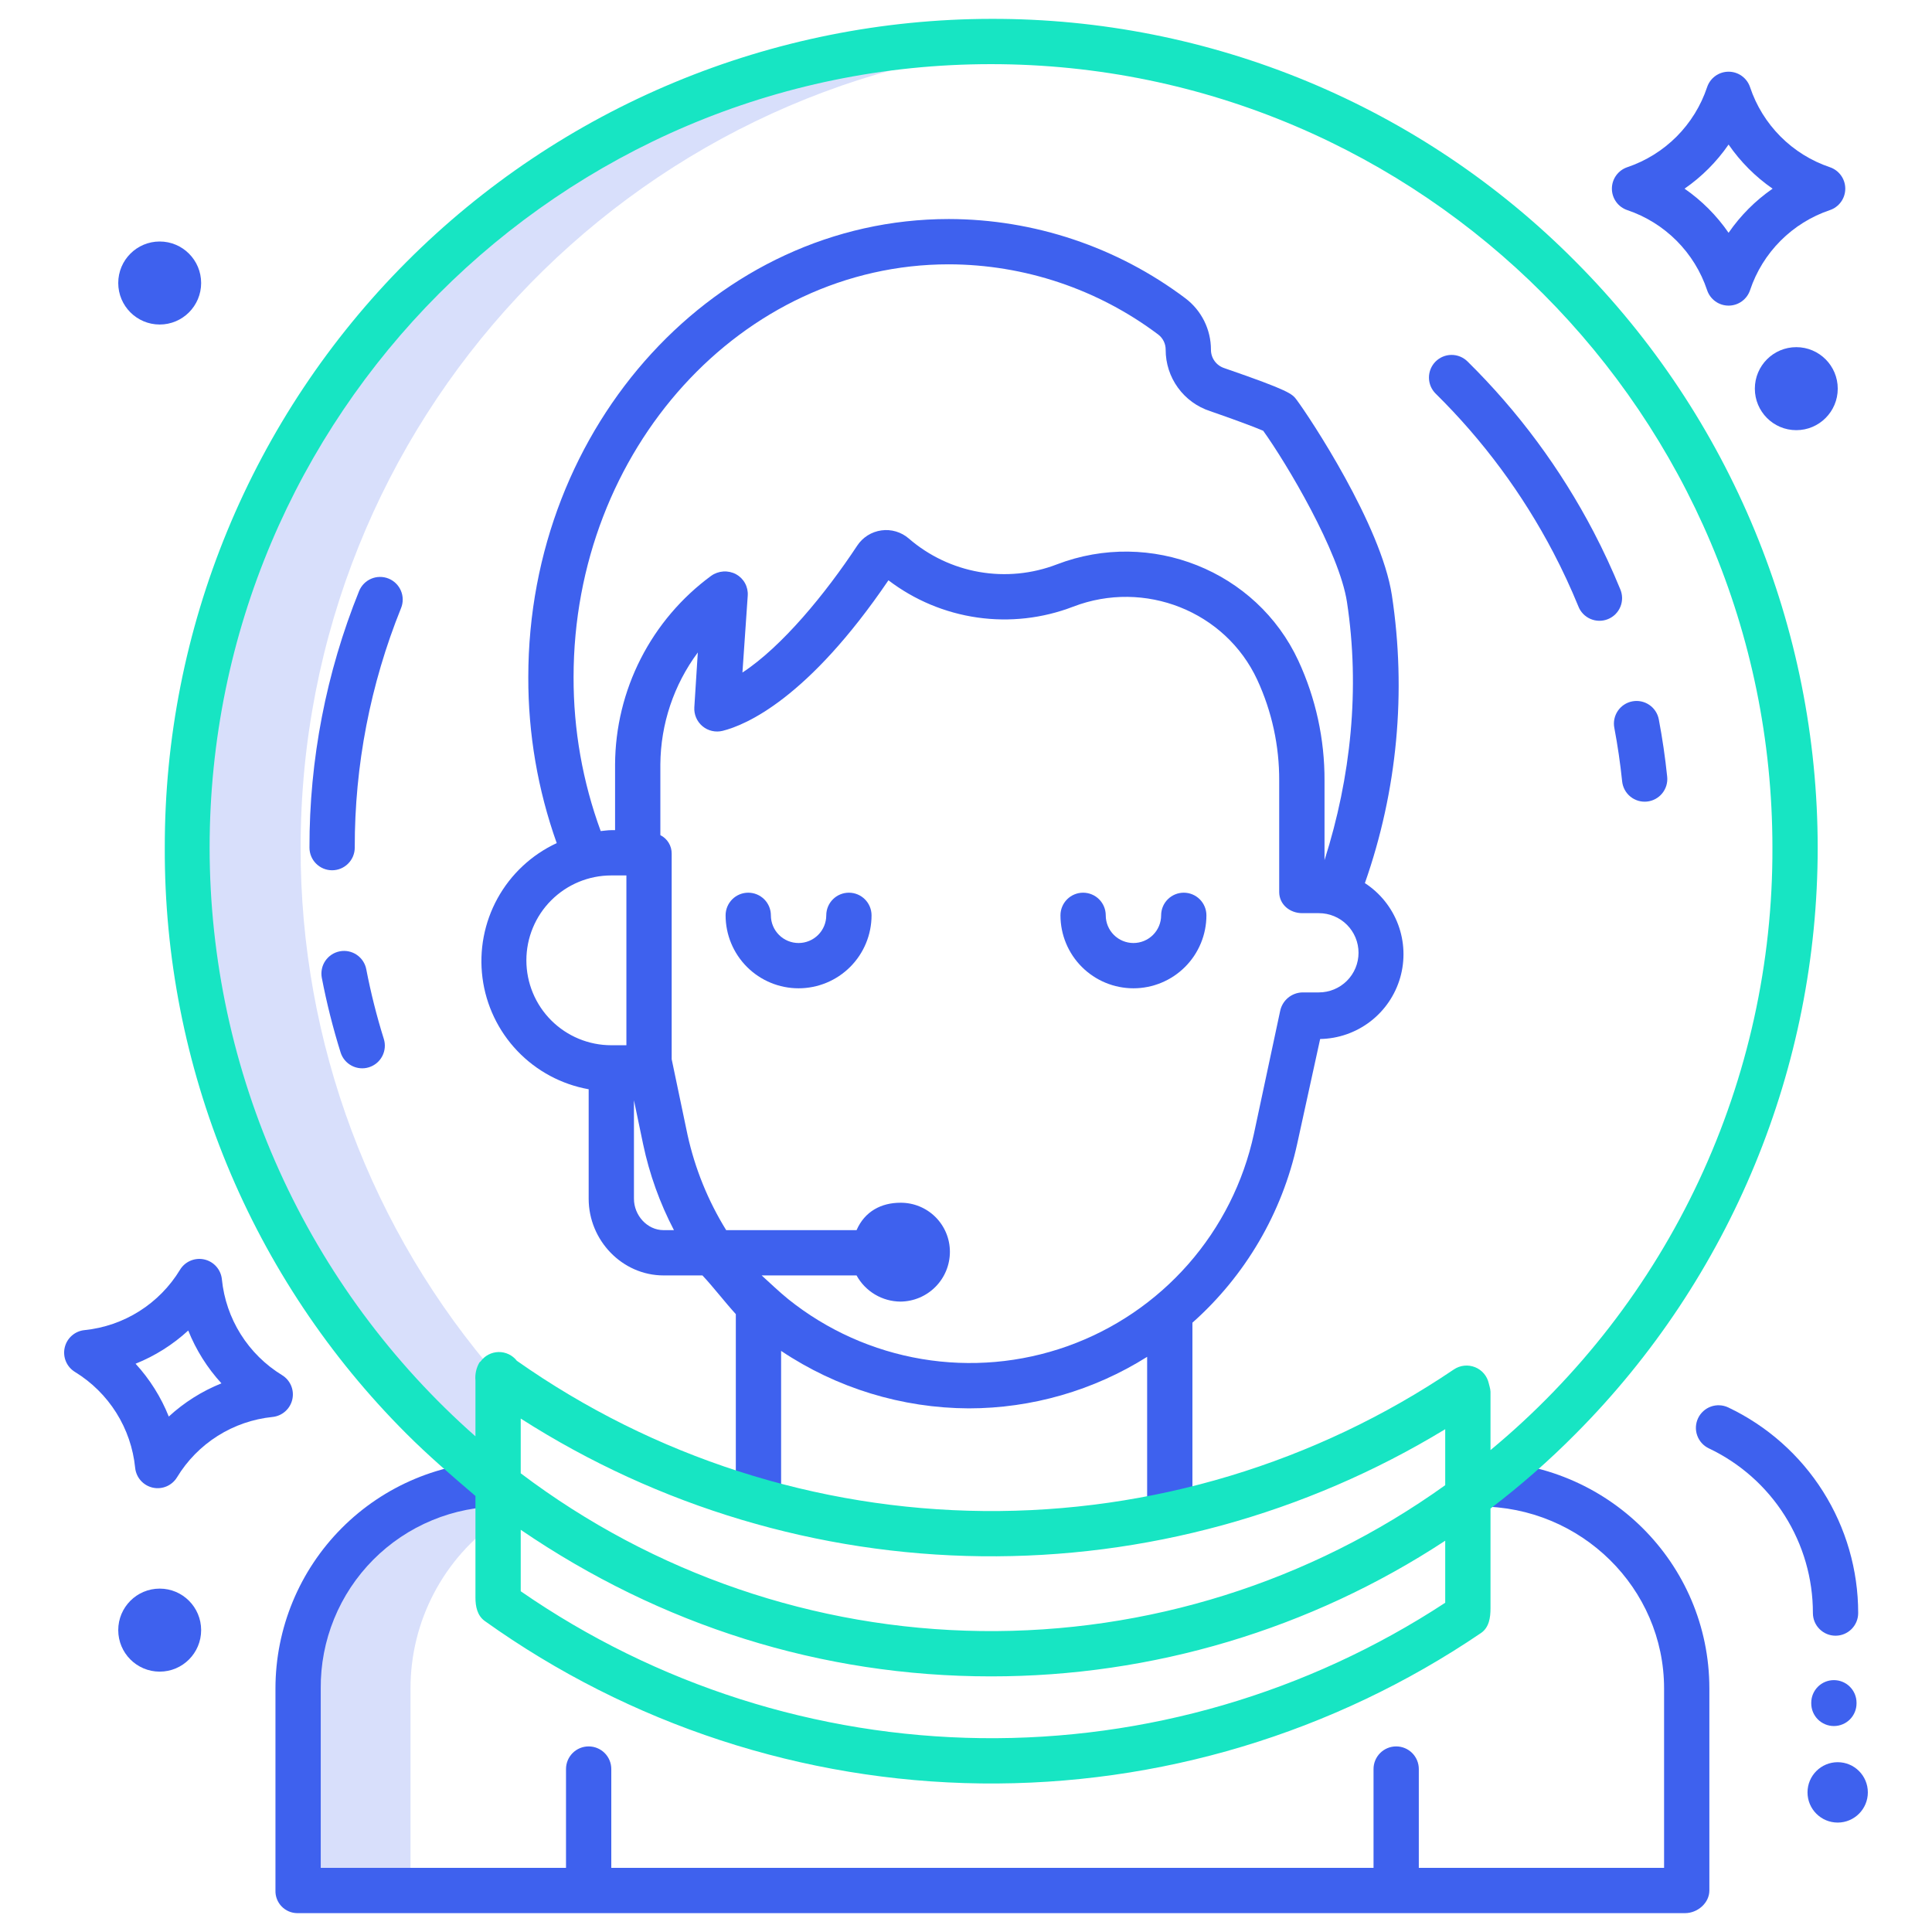
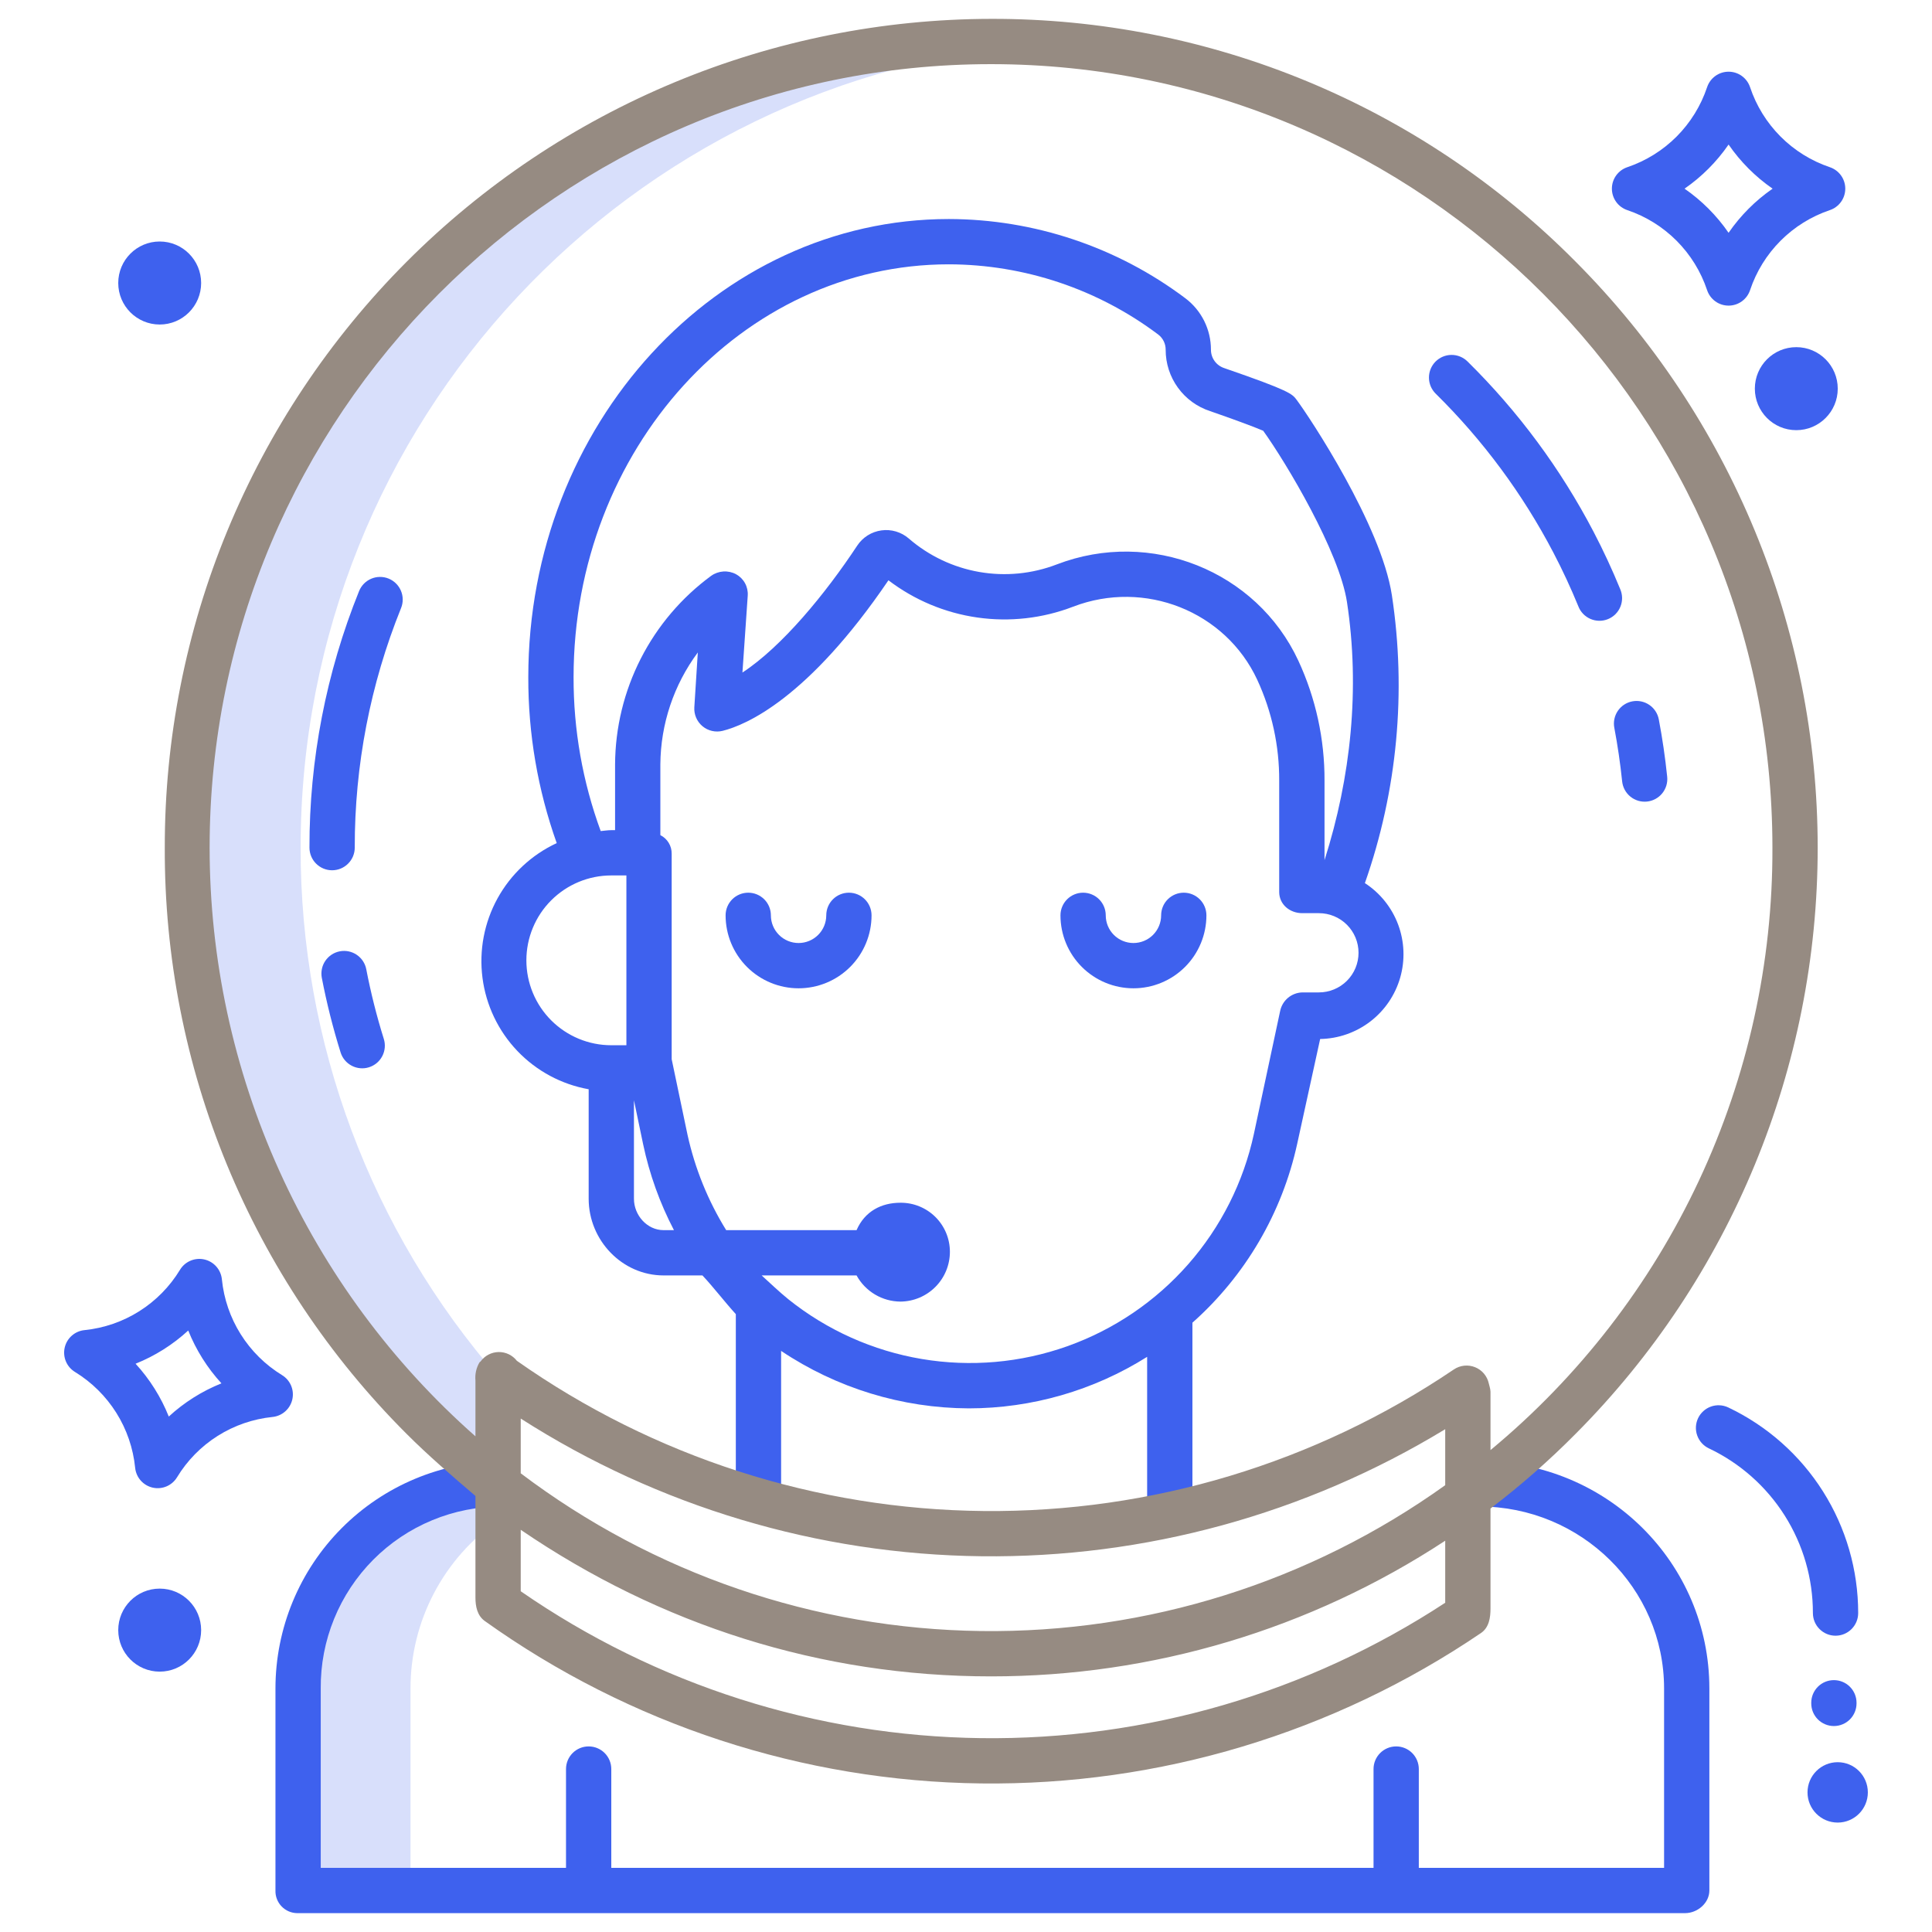
<svg xmlns="http://www.w3.org/2000/svg" viewBox="0 0 144 144" fill="none">
  <path d="M22.407 63.177C22.407 31.418 46.978 5.416 78.095 3.244C76.701 3.147 75.295 3.094 73.876 3.094C40.79 3.094 13.97 29.995 13.97 63.177C13.958 72.321 16.035 81.346 20.043 89.565C24.05 97.784 29.881 104.979 37.091 110.602H37.19V102.693C27.637 91.747 22.384 77.705 22.407 63.177Z" fill="#3E61EE" fill-opacity="0.2" />
-   <path d="M37.189 113.282V110.677C37.155 110.652 37.122 110.627 37.091 110.602C33.1 110.68 29.299 112.323 26.507 115.175C23.714 118.027 22.153 121.862 22.159 125.854V140.906H30.597V125.854C30.594 123.381 31.192 120.944 32.341 118.754C33.489 116.564 35.153 114.686 37.189 113.282V113.282Z" fill="#3E61EE" fill-opacity="0.2" />
+   <path d="M37.189 113.282V110.677C37.155 110.652 37.122 110.627 37.091 110.602C33.1 110.68 29.299 112.323 26.507 115.175C23.714 118.027 22.153 121.862 22.159 125.854V140.906H30.597V125.854C30.594 123.381 31.192 120.944 32.341 118.754C33.489 116.564 35.153 114.686 37.189 113.282Z" fill="#3E61EE" fill-opacity="0.2" />
  <path d="M63.272 66.536C62.825 66.536 62.395 66.714 62.079 67.03C61.762 67.347 61.585 67.776 61.585 68.224C61.585 68.771 61.367 69.296 60.98 69.683C60.593 70.07 60.068 70.287 59.521 70.287C58.974 70.287 58.449 70.07 58.062 69.683C57.675 69.296 57.457 68.771 57.457 68.224C57.457 67.776 57.279 67.347 56.963 67.03C56.646 66.714 56.217 66.536 55.77 66.536C55.322 66.536 54.893 66.714 54.576 67.03C54.26 67.347 54.082 67.776 54.082 68.224C54.082 69.666 54.655 71.049 55.675 72.069C56.695 73.089 58.078 73.662 59.521 73.662C60.963 73.662 62.347 73.089 63.367 72.069C64.387 71.049 64.96 69.666 64.96 68.224C64.96 67.776 64.782 67.347 64.465 67.03C64.149 66.714 63.72 66.536 63.272 66.536Z" fill="#3E61EE" />
  <path d="M88.231 66.536C87.784 66.536 87.354 66.714 87.038 67.03C86.721 67.347 86.544 67.776 86.544 68.224C86.544 68.771 86.326 69.296 85.939 69.683C85.552 70.07 85.027 70.287 84.48 70.287C83.933 70.287 83.407 70.07 83.02 69.683C82.633 69.296 82.416 68.771 82.416 68.224C82.416 67.776 82.238 67.347 81.922 67.03C81.605 66.714 81.176 66.536 80.728 66.536C80.281 66.536 79.852 66.714 79.535 67.03C79.219 67.347 79.041 67.776 79.041 68.224C79.041 69.666 79.614 71.049 80.634 72.069C81.654 73.089 83.037 73.662 84.48 73.662C85.922 73.662 87.306 73.089 88.326 72.069C89.346 71.049 89.919 69.666 89.919 68.224C89.919 67.776 89.741 67.347 89.424 67.03C89.108 66.714 88.679 66.536 88.231 66.536Z" fill="#3E61EE" />
-   <path d="M28.961 43.123C28.756 43.04 28.536 42.999 28.314 43.001C28.093 43.002 27.873 43.048 27.669 43.135C27.465 43.221 27.28 43.347 27.125 43.505C26.97 43.663 26.847 43.85 26.764 44.056C24.31 50.132 23.054 56.624 23.066 63.177C23.066 63.625 23.243 64.054 23.56 64.37C23.876 64.687 24.305 64.865 24.753 64.865C25.201 64.865 25.63 64.687 25.946 64.37C26.263 64.054 26.441 63.625 26.441 63.177C26.43 57.058 27.602 50.994 29.894 45.32C30.061 44.905 30.057 44.44 29.882 44.029C29.707 43.617 29.376 43.291 28.961 43.123V43.123Z" fill="#3E61EE" />
-   <path d="M25.325 70.906C25.107 70.948 24.9 71.032 24.715 71.154C24.53 71.276 24.371 71.433 24.246 71.617C24.122 71.8 24.035 72.006 23.991 72.224C23.946 72.441 23.945 72.664 23.986 72.882C24.348 74.76 24.815 76.617 25.386 78.442C25.519 78.869 25.817 79.226 26.214 79.433C26.61 79.641 27.073 79.683 27.5 79.549C27.927 79.415 28.284 79.118 28.491 78.721C28.699 78.324 28.741 77.862 28.607 77.434C28.074 75.73 27.638 73.998 27.3 72.244C27.216 71.805 26.96 71.417 26.59 71.166C26.219 70.915 25.764 70.821 25.325 70.906V70.906Z" fill="#3E61EE" />
-   <path d="M43.876 81.187V89.349C43.876 92.442 46.373 95.063 49.459 95.063H52.356C53.15 95.906 54 97.021 54.844 97.948V111.938H58.219V100.688C62.357 103.46 67.222 104.95 72.203 104.972C76.909 104.969 81.518 103.638 85.501 101.131V112.781H88.876V98.586C92.827 95.076 95.563 90.402 96.689 85.237L98.396 77.441C99.749 77.418 101.059 76.961 102.134 76.137C103.208 75.314 103.989 74.167 104.363 72.865C104.736 71.564 104.682 70.178 104.208 68.909C103.734 67.641 102.866 66.559 101.731 65.822C104.148 58.941 104.838 51.572 103.742 44.362C102.945 39.138 97.59 31.062 96.638 29.794C96.313 29.36 96.135 29.122 91.279 27.447C91.269 27.443 91.26 27.44 91.251 27.437C90.962 27.343 90.709 27.16 90.531 26.915C90.352 26.669 90.256 26.372 90.257 26.068C90.258 25.322 90.086 24.587 89.753 23.919C89.42 23.252 88.937 22.671 88.34 22.224C83.259 18.406 77.078 16.336 70.722 16.325C53.438 16.326 39.376 31.645 39.376 50.475C39.365 54.688 40.082 58.871 41.495 62.84C39.624 63.709 38.08 65.151 37.084 66.957C36.09 68.764 35.696 70.841 35.962 72.886C36.227 74.931 37.137 76.838 38.56 78.331C39.983 79.824 41.845 80.824 43.876 81.187ZM49.459 91.688C48.234 91.688 47.251 90.58 47.251 89.349V82.008L47.936 85.29C48.406 87.517 49.178 89.67 50.232 91.688H49.459ZM98.303 73.969H97.065C96.675 73.979 96.299 74.122 95.999 74.373C95.7 74.624 95.494 74.969 95.415 75.352L93.46 84.505C92.683 88.111 90.997 91.457 88.563 94.229C86.129 97 83.028 99.103 79.552 100.34C76.078 101.576 72.344 101.904 68.707 101.292C65.07 100.681 61.649 99.151 58.769 96.847C58.062 96.275 57.394 95.625 56.769 95.063H63.843C64.165 95.65 64.639 96.14 65.214 96.483C65.789 96.826 66.446 97.009 67.116 97.013C68.096 97.005 69.034 96.61 69.724 95.914C70.415 95.218 70.801 94.277 70.8 93.296C70.799 92.814 70.704 92.337 70.518 91.892C70.332 91.448 70.06 91.044 69.718 90.704C69.375 90.365 68.969 90.097 68.522 89.915C68.076 89.733 67.598 89.642 67.116 89.645C65.691 89.645 64.456 90.281 63.843 91.688H54.126C52.771 89.499 51.797 87.096 51.244 84.582L50.063 78.947V63.629C50.066 63.343 49.989 63.061 49.84 62.816C49.691 62.572 49.476 62.374 49.219 62.246V56.974C49.24 53.967 50.218 51.045 52.011 48.631L51.751 52.72C51.735 52.987 51.782 53.253 51.888 53.498C51.994 53.743 52.157 53.959 52.362 54.13C52.567 54.301 52.81 54.421 53.07 54.48C53.33 54.54 53.601 54.537 53.86 54.473C55.599 54.039 60.224 52.075 66.219 43.251C68.156 44.727 70.437 45.682 72.847 46.026C75.257 46.37 77.715 46.092 79.986 45.218C85.32 43.17 91.338 45.563 93.707 50.666C94.797 53.023 95.356 55.59 95.344 58.187V66.483C95.344 67.415 96.135 68.062 97.066 68.062H98.304C99.087 68.062 99.838 68.373 100.392 68.927C100.946 69.481 101.257 70.232 101.257 71.015C101.257 71.798 100.946 72.549 100.392 73.103C99.838 73.657 99.087 73.968 98.304 73.968L98.303 73.969ZM42.751 50.475C42.751 33.507 55.298 19.701 70.721 19.701C76.353 19.714 81.83 21.551 86.331 24.937C86.504 25.07 86.644 25.241 86.74 25.438C86.836 25.635 86.884 25.851 86.882 26.07C86.88 27.084 87.199 28.073 87.795 28.895C88.39 29.717 89.23 30.329 90.195 30.643C91.695 31.161 93.48 31.813 94.151 32.106C95.885 34.519 99.822 41.122 100.395 44.872C101.379 51.327 100.69 57.934 98.722 64.112V58.187C98.735 55.099 98.07 52.047 96.772 49.245C93.659 42.539 85.757 39.386 78.772 42.066C76.931 42.775 74.931 42.971 72.987 42.631C71.044 42.291 69.229 41.429 67.737 40.138C67.459 39.897 67.133 39.719 66.78 39.614C66.428 39.51 66.057 39.482 65.693 39.533C65.329 39.583 64.979 39.711 64.668 39.907C64.357 40.103 64.092 40.364 63.89 40.671C61.534 44.24 58.289 48.194 55.337 50.127L55.732 44.394C55.754 44.073 55.684 43.752 55.53 43.47C55.376 43.187 55.144 42.955 54.862 42.8C54.572 42.645 54.245 42.574 53.917 42.595C53.589 42.616 53.274 42.728 53.006 42.918C50.798 44.54 49 46.655 47.757 49.096C46.513 51.537 45.858 54.234 45.844 56.974V61.875H45.561C45.295 61.875 45.032 61.922 44.773 61.943C43.425 58.27 42.741 54.388 42.751 50.475V50.475ZM45.561 65.25H46.688V77.906H45.561C43.883 77.906 42.273 77.24 41.086 76.053C39.899 74.866 39.233 73.257 39.233 71.578C39.233 69.9 39.899 68.29 41.086 67.104C42.273 65.917 43.883 65.25 45.561 65.25V65.25Z" fill="#3E61EE" />
+   <path d="M28.961 43.123C28.756 43.04 28.536 42.999 28.314 43.001C28.093 43.002 27.873 43.048 27.669 43.135C27.465 43.221 27.28 43.347 27.125 43.505C26.97 43.663 26.847 43.85 26.764 44.056C24.31 50.132 23.054 56.624 23.066 63.177C23.066 63.625 23.243 64.054 23.56 64.37C23.876 64.687 24.305 64.865 24.753 64.865C25.201 64.865 25.63 64.687 25.946 64.37C26.263 64.054 26.441 63.625 26.441 63.177C26.43 57.058 27.602 50.994 29.894 45.32C30.061 44.905 30.057 44.44 29.882 44.029C29.707 43.617 29.376 43.291 28.961 43.123Z" fill="#3E61EE" />
+   <path d="M25.325 70.906C25.107 70.948 24.9 71.032 24.715 71.154C24.53 71.276 24.371 71.433 24.246 71.617C24.122 71.8 24.035 72.006 23.991 72.224C23.946 72.441 23.945 72.664 23.986 72.882C24.348 74.76 24.815 76.617 25.386 78.442C25.519 78.869 25.817 79.226 26.214 79.433C26.61 79.641 27.073 79.683 27.5 79.549C27.927 79.415 28.284 79.118 28.491 78.721C28.699 78.324 28.741 77.862 28.607 77.434C28.074 75.73 27.638 73.998 27.3 72.244C27.216 71.805 26.96 71.417 26.59 71.166C26.219 70.915 25.764 70.821 25.325 70.906Z" fill="#3E61EE" />
+   <path d="M43.876 81.187V89.349C43.876 92.442 46.373 95.063 49.459 95.063H52.356C53.15 95.906 54 97.021 54.844 97.948V111.938H58.219V100.688C62.357 103.46 67.222 104.95 72.203 104.972C76.909 104.969 81.518 103.638 85.501 101.131V112.781H88.876V98.586C92.827 95.076 95.563 90.402 96.689 85.237L98.396 77.441C99.749 77.418 101.059 76.961 102.134 76.137C103.208 75.314 103.989 74.167 104.363 72.865C104.736 71.564 104.682 70.178 104.208 68.909C103.734 67.641 102.866 66.559 101.731 65.822C104.148 58.941 104.838 51.572 103.742 44.362C102.945 39.138 97.59 31.062 96.638 29.794C96.313 29.36 96.135 29.122 91.279 27.447C91.269 27.443 91.26 27.44 91.251 27.437C90.962 27.343 90.709 27.16 90.531 26.915C90.352 26.669 90.256 26.372 90.257 26.068C90.258 25.322 90.086 24.587 89.753 23.919C89.42 23.252 88.937 22.671 88.34 22.224C83.259 18.406 77.078 16.336 70.722 16.325C53.438 16.326 39.376 31.645 39.376 50.475C39.365 54.688 40.082 58.871 41.495 62.84C39.624 63.709 38.08 65.151 37.084 66.957C36.09 68.764 35.696 70.841 35.962 72.886C36.227 74.931 37.137 76.838 38.56 78.331C39.983 79.824 41.845 80.824 43.876 81.187ZM49.459 91.688C48.234 91.688 47.251 90.58 47.251 89.349V82.008L47.936 85.29C48.406 87.517 49.178 89.67 50.232 91.688H49.459ZM98.303 73.969H97.065C96.675 73.979 96.299 74.122 95.999 74.373C95.7 74.624 95.494 74.969 95.415 75.352L93.46 84.505C92.683 88.111 90.997 91.457 88.563 94.229C86.129 97 83.028 99.103 79.552 100.34C76.078 101.576 72.344 101.904 68.707 101.292C65.07 100.681 61.649 99.151 58.769 96.847C58.062 96.275 57.394 95.625 56.769 95.063H63.843C64.165 95.65 64.639 96.14 65.214 96.483C65.789 96.826 66.446 97.009 67.116 97.013C68.096 97.005 69.034 96.61 69.724 95.914C70.415 95.218 70.801 94.277 70.8 93.296C70.799 92.814 70.704 92.337 70.518 91.892C70.332 91.448 70.06 91.044 69.718 90.704C69.375 90.365 68.969 90.097 68.522 89.915C68.076 89.733 67.598 89.642 67.116 89.645C65.691 89.645 64.456 90.281 63.843 91.688H54.126C52.771 89.499 51.797 87.096 51.244 84.582L50.063 78.947V63.629C50.066 63.343 49.989 63.061 49.84 62.816C49.691 62.572 49.476 62.374 49.219 62.246V56.974C49.24 53.967 50.218 51.045 52.011 48.631L51.751 52.72C51.735 52.987 51.782 53.253 51.888 53.498C51.994 53.743 52.157 53.959 52.362 54.13C52.567 54.301 52.81 54.421 53.07 54.48C53.33 54.54 53.601 54.537 53.86 54.473C55.599 54.039 60.224 52.075 66.219 43.251C68.156 44.727 70.437 45.682 72.847 46.026C75.257 46.37 77.715 46.092 79.986 45.218C85.32 43.17 91.338 45.563 93.707 50.666C94.797 53.023 95.356 55.59 95.344 58.187V66.483C95.344 67.415 96.135 68.062 97.066 68.062H98.304C99.087 68.062 99.838 68.373 100.392 68.927C100.946 69.481 101.257 70.232 101.257 71.015C101.257 71.798 100.946 72.549 100.392 73.103C99.838 73.657 99.087 73.968 98.304 73.968L98.303 73.969ZM42.751 50.475C42.751 33.507 55.298 19.701 70.721 19.701C76.353 19.714 81.83 21.551 86.331 24.937C86.504 25.07 86.644 25.241 86.74 25.438C86.836 25.635 86.884 25.851 86.882 26.07C86.88 27.084 87.199 28.073 87.795 28.895C88.39 29.717 89.23 30.329 90.195 30.643C91.695 31.161 93.48 31.813 94.151 32.106C95.885 34.519 99.822 41.122 100.395 44.872C101.379 51.327 100.69 57.934 98.722 64.112V58.187C98.735 55.099 98.07 52.047 96.772 49.245C93.659 42.539 85.757 39.386 78.772 42.066C76.931 42.775 74.931 42.971 72.987 42.631C71.044 42.291 69.229 41.429 67.737 40.138C67.459 39.897 67.133 39.719 66.78 39.614C66.428 39.51 66.057 39.482 65.693 39.533C65.329 39.583 64.979 39.711 64.668 39.907C64.357 40.103 64.092 40.364 63.89 40.671C61.534 44.24 58.289 48.194 55.337 50.127L55.732 44.394C55.754 44.073 55.684 43.752 55.53 43.47C55.376 43.187 55.144 42.955 54.862 42.8C54.572 42.645 54.245 42.574 53.917 42.595C53.589 42.616 53.274 42.728 53.006 42.918C50.798 44.54 49 46.655 47.757 49.096C46.513 51.537 45.858 54.234 45.844 56.974V61.875H45.561C45.295 61.875 45.032 61.922 44.773 61.943C43.425 58.27 42.741 54.388 42.751 50.475ZM45.561 65.25H46.688V77.906H45.561C43.883 77.906 42.273 77.24 41.086 76.053C39.899 74.866 39.233 73.257 39.233 71.578C39.233 69.9 39.899 68.29 41.086 67.104C42.273 65.917 43.883 65.25 45.561 65.25Z" fill="#3E61EE" />
  <path d="M110.25 108.91V112.285C117.844 112.285 124.031 118.372 124.031 125.854V139.219H105.75V131.854C105.75 131.407 105.572 130.977 105.256 130.661C104.939 130.345 104.51 130.167 104.062 130.167C103.615 130.167 103.186 130.345 102.869 130.661C102.553 130.977 102.375 131.407 102.375 131.854V139.219H45.562V131.854C45.562 131.407 45.385 130.977 45.068 130.661C44.752 130.345 44.322 130.167 43.875 130.167C43.427 130.167 42.998 130.345 42.681 130.661C42.365 130.977 42.187 131.407 42.187 131.854V139.219H23.906V125.854C23.891 124.073 24.229 122.308 24.902 120.659C25.574 119.011 26.567 117.512 27.822 116.25C29.078 114.988 30.572 113.987 32.217 113.307C33.862 112.626 35.626 112.279 37.406 112.285V108.91C32.924 108.928 28.632 110.721 25.47 113.897C22.307 117.072 20.531 121.372 20.531 125.854V140.906C20.524 141.125 20.561 141.342 20.64 141.546C20.719 141.75 20.837 141.936 20.989 142.093C21.141 142.25 21.322 142.376 21.523 142.462C21.724 142.548 21.94 142.593 22.158 142.594H125.593C126.525 142.594 127.406 141.838 127.406 140.906V125.854C127.406 116.511 119.812 108.91 110.25 108.91Z" fill="#3E61EE" />
-   <path d="M128.838 5.344C128.484 5.344 128.139 5.455 127.851 5.663C127.564 5.87 127.349 6.163 127.237 6.499C126.774 7.884 125.996 9.143 124.965 10.178C123.933 11.212 122.677 11.994 121.293 12.461C120.957 12.574 120.665 12.789 120.459 13.076C120.252 13.363 120.141 13.708 120.141 14.062C120.141 14.415 120.252 14.76 120.459 15.048C120.665 15.335 120.957 15.55 121.293 15.662C122.677 16.129 123.933 16.911 124.965 17.945C125.996 18.98 126.774 20.239 127.237 21.625C127.349 21.961 127.564 22.253 127.851 22.461C128.138 22.668 128.484 22.779 128.838 22.779C129.193 22.779 129.538 22.668 129.825 22.461C130.113 22.253 130.328 21.961 130.44 21.625C130.903 20.239 131.68 18.98 132.712 17.945C133.743 16.911 135 16.129 136.384 15.662C136.719 15.55 137.011 15.335 137.218 15.048C137.425 14.76 137.536 14.415 137.536 14.062C137.536 13.708 137.425 13.363 137.218 13.076C137.011 12.789 136.719 12.574 136.384 12.461C135 11.994 133.743 11.212 132.712 10.178C131.68 9.143 130.903 7.884 130.44 6.499C130.328 6.163 130.113 5.87 129.826 5.663C129.538 5.455 129.193 5.344 128.838 5.344V5.344ZM128.838 17.351C127.952 16.066 126.84 14.951 125.556 14.062C126.84 13.174 127.952 12.059 128.838 10.774C129.725 12.06 130.836 13.174 132.12 14.062C130.836 14.951 129.725 16.065 128.838 17.351V17.351Z" fill="#3E61EE" />
-   <path d="M21.787 104.307C21.866 103.962 21.834 103.601 21.696 103.275C21.558 102.949 21.321 102.675 21.018 102.491C19.772 101.727 18.718 100.686 17.941 99.447C17.164 98.209 16.683 96.808 16.538 95.353C16.503 95.001 16.358 94.668 16.123 94.402C15.889 94.136 15.577 93.951 15.231 93.873C14.885 93.794 14.524 93.827 14.198 93.966C13.871 94.104 13.597 94.342 13.414 94.646C12.657 95.893 11.62 96.948 10.386 97.728C9.152 98.508 7.755 98.99 6.302 99.139C5.95 99.173 5.617 99.318 5.352 99.552C5.086 99.786 4.901 100.098 4.822 100.444C4.744 100.789 4.776 101.15 4.914 101.476C5.052 101.802 5.289 102.077 5.592 102.26C6.839 103.024 7.892 104.066 8.67 105.304C9.447 106.542 9.927 107.943 10.073 109.398C10.108 109.751 10.253 110.084 10.487 110.349C10.722 110.615 11.034 110.8 11.38 110.879C11.725 110.957 12.087 110.924 12.413 110.786C12.739 110.647 13.013 110.409 13.197 110.106C13.954 108.858 14.99 107.803 16.224 107.023C17.458 106.244 18.856 105.761 20.308 105.613C20.66 105.578 20.993 105.433 21.258 105.198C21.524 104.964 21.709 104.652 21.787 104.307V104.307ZM12.58 105.581C12 104.13 11.161 102.796 10.105 101.644C11.552 101.063 12.882 100.225 14.03 99.169C14.611 100.62 15.449 101.954 16.505 103.106C15.058 103.687 13.728 104.526 12.58 105.581V105.581Z" fill="#3E61EE" />
+   <path d="M128.838 5.344C128.484 5.344 128.139 5.455 127.851 5.663C127.564 5.87 127.349 6.163 127.237 6.499C126.774 7.884 125.996 9.143 124.965 10.178C123.933 11.212 122.677 11.994 121.293 12.461C120.957 12.574 120.665 12.789 120.459 13.076C120.252 13.363 120.141 13.708 120.141 14.062C120.141 14.415 120.252 14.76 120.459 15.048C120.665 15.335 120.957 15.55 121.293 15.662C122.677 16.129 123.933 16.911 124.965 17.945C125.996 18.98 126.774 20.239 127.237 21.625C127.349 21.961 127.564 22.253 127.851 22.461C128.138 22.668 128.484 22.779 128.838 22.779C129.193 22.779 129.538 22.668 129.825 22.461C130.113 22.253 130.328 21.961 130.44 21.625C130.903 20.239 131.68 18.98 132.712 17.945C133.743 16.911 135 16.129 136.384 15.662C136.719 15.55 137.011 15.335 137.218 15.048C137.425 14.76 137.536 14.415 137.536 14.062C137.536 13.708 137.425 13.363 137.218 13.076C137.011 12.789 136.719 12.574 136.384 12.461C135 11.994 133.743 11.212 132.712 10.178C131.68 9.143 130.903 7.884 130.44 6.499C130.328 6.163 130.113 5.87 129.826 5.663C129.538 5.455 129.193 5.344 128.838 5.344ZM128.838 17.351C127.952 16.066 126.84 14.951 125.556 14.062C126.84 13.174 127.952 12.059 128.838 10.774C129.725 12.06 130.836 13.174 132.12 14.062C130.836 14.951 129.725 16.065 128.838 17.351Z" fill="#3E61EE" />
+   <path d="M21.787 104.307C21.866 103.962 21.834 103.601 21.696 103.275C21.558 102.949 21.321 102.675 21.018 102.491C19.772 101.727 18.718 100.686 17.941 99.447C17.164 98.209 16.683 96.808 16.538 95.353C16.503 95.001 16.358 94.668 16.123 94.402C15.889 94.136 15.577 93.951 15.231 93.873C14.885 93.794 14.524 93.827 14.198 93.966C13.871 94.104 13.597 94.342 13.414 94.646C12.657 95.893 11.62 96.948 10.386 97.728C9.152 98.508 7.755 98.99 6.302 99.139C5.95 99.173 5.617 99.318 5.352 99.552C5.086 99.786 4.901 100.098 4.822 100.444C4.744 100.789 4.776 101.15 4.914 101.476C5.052 101.802 5.289 102.077 5.592 102.26C6.839 103.024 7.892 104.066 8.67 105.304C9.447 106.542 9.927 107.943 10.073 109.398C10.108 109.751 10.253 110.084 10.487 110.349C10.722 110.615 11.034 110.8 11.38 110.879C11.725 110.957 12.087 110.924 12.413 110.786C12.739 110.647 13.013 110.409 13.197 110.106C13.954 108.858 14.99 107.803 16.224 107.023C17.458 106.244 18.856 105.761 20.308 105.613C20.66 105.578 20.993 105.433 21.258 105.198C21.524 104.964 21.709 104.652 21.787 104.307ZM12.58 105.581C12 104.13 11.161 102.796 10.105 101.644C11.552 101.063 12.882 100.225 14.03 99.169C14.611 100.62 15.449 101.954 16.505 103.106C15.058 103.687 13.728 104.526 12.58 105.581Z" fill="#3E61EE" />
  <path d="M136.688 125.227C136.24 125.227 135.811 125.404 135.494 125.721C135.178 126.037 135 126.467 135 126.914V126.961C135 127.409 135.178 127.838 135.494 128.155C135.811 128.471 136.24 128.649 136.688 128.649C137.135 128.649 137.564 128.471 137.881 128.155C138.197 127.838 138.375 127.409 138.375 126.961V126.914C138.375 126.467 138.197 126.037 137.881 125.721C137.564 125.404 137.135 125.227 136.688 125.227Z" fill="#3E61EE" />
  <path d="M136.81 121.916C137.258 121.916 137.687 121.738 138.003 121.421C138.32 121.105 138.498 120.676 138.498 120.228C138.499 117.019 137.589 113.875 135.875 111.162C134.16 108.45 131.712 106.279 128.813 104.902C128.612 104.807 128.395 104.753 128.174 104.742C127.953 104.731 127.731 104.763 127.523 104.838C127.314 104.912 127.122 105.027 126.958 105.176C126.793 105.325 126.66 105.504 126.565 105.705C126.47 105.905 126.415 106.122 126.404 106.343C126.393 106.565 126.426 106.786 126.501 106.995C126.575 107.203 126.69 107.395 126.839 107.56C126.987 107.724 127.167 107.857 127.367 107.952C129.69 109.054 131.652 110.792 133.025 112.965C134.398 115.139 135.126 117.657 135.123 120.228C135.123 120.676 135.3 121.105 135.617 121.421C135.933 121.738 136.363 121.916 136.81 121.916Z" fill="#3E61EE" />
  <path d="M133.885 32.062C135.592 32.062 136.975 30.677 136.975 28.969C136.975 27.26 135.592 25.875 133.885 25.875C132.179 25.875 130.796 27.26 130.796 28.969C130.796 30.677 132.179 32.062 133.885 32.062Z" fill="#3E61EE" />
  <path d="M136.97 135.844C138.212 135.844 139.218 134.836 139.218 133.594C139.218 132.351 138.212 131.344 136.97 131.344C135.728 131.344 134.722 132.351 134.722 133.594C134.722 134.836 135.728 135.844 136.97 135.844Z" fill="#3E61EE" />
  <path d="M11.903 24.188C13.609 24.188 14.992 22.802 14.992 21.094C14.992 19.385 13.609 18 11.903 18C10.197 18 8.813 19.385 8.813 21.094C8.813 22.802 10.197 24.188 11.903 24.188Z" fill="#3E61EE" />
  <path d="M11.903 124.594C13.609 124.594 14.992 123.209 14.992 121.5C14.992 119.791 13.609 118.406 11.903 118.406C10.197 118.406 8.813 119.791 8.813 121.5C8.813 123.209 10.197 124.594 11.903 124.594Z" fill="#3E61EE" />
-   <path d="M121.664 52.275C121.225 52.358 120.836 52.613 120.584 52.983C120.333 53.353 120.238 53.808 120.322 54.247C120.571 55.56 120.767 56.903 120.905 58.239C120.928 58.459 120.994 58.673 121.099 58.868C121.204 59.063 121.347 59.235 121.519 59.375C121.691 59.515 121.889 59.619 122.101 59.683C122.313 59.746 122.536 59.767 122.757 59.744C122.977 59.721 123.191 59.656 123.386 59.55C123.581 59.445 123.753 59.302 123.893 59.13C124.033 58.958 124.137 58.76 124.201 58.548C124.264 58.336 124.285 58.113 124.262 57.892C124.115 56.462 123.904 55.024 123.637 53.617C123.553 53.178 123.299 52.79 122.929 52.538C122.559 52.286 122.104 52.191 121.664 52.275V52.275Z" fill="#3E61EE" />
-   <path d="M106.991 26.956C106.677 27.275 106.503 27.705 106.506 28.153C106.509 28.601 106.69 29.028 107.009 29.343C110.533 32.814 113.494 36.814 115.785 41.198C116.459 42.487 117.081 43.825 117.634 45.176C117.713 45.387 117.834 45.581 117.989 45.744C118.145 45.908 118.332 46.039 118.539 46.129C118.746 46.22 118.968 46.267 119.194 46.27C119.42 46.273 119.644 46.23 119.853 46.144C120.062 46.059 120.251 45.932 120.411 45.772C120.57 45.612 120.695 45.421 120.779 45.212C120.863 45.002 120.905 44.778 120.901 44.552C120.896 44.327 120.847 44.104 120.756 43.898C120.163 42.45 119.497 41.016 118.775 39.635C116.322 34.94 113.151 30.656 109.378 26.939C109.059 26.625 108.629 26.45 108.181 26.453C107.733 26.456 107.306 26.637 106.991 26.956V26.956Z" fill="#3E61EE" />
-   <path d="M73.875 1.406C65.775 1.418 57.757 3.024 50.277 6.135C42.798 9.246 36.005 13.799 30.285 19.535C24.566 25.271 20.032 32.077 16.943 39.565C13.854 47.053 12.27 55.076 12.282 63.177C12.252 71.285 13.827 79.319 16.917 86.816C20.008 94.313 24.552 101.123 30.288 106.855C31.939 108.511 33.749 110.058 35.437 111.5V119.075C35.437 119.718 35.564 120.413 36.133 120.821C46.934 128.541 59.841 132.766 73.117 132.927C86.392 133.087 99.398 129.175 110.383 121.717C110.992 121.303 111.093 120.559 111.093 119.885V112.437C113.341 110.727 115.465 108.861 117.452 106.854C129.001 95.25 135.483 79.544 135.48 63.173C135.477 46.802 128.989 31.099 117.436 19.5C111.736 13.749 104.949 9.187 97.472 6.081C89.993 2.975 81.973 1.386 73.875 1.406V1.406ZM107.718 119.46C97.451 126.19 85.41 129.704 73.134 129.551C60.859 129.399 48.908 125.586 38.812 118.603V114.022C49.218 121.123 61.176 124.948 73.865 124.948C85.894 124.953 97.662 121.438 107.718 114.836V119.46ZM107.718 110.697C97.64 117.918 85.517 121.727 73.12 121.568C60.723 121.409 48.702 117.289 38.812 109.812V105.731C49.072 112.298 60.97 115.854 73.152 115.994C85.333 116.135 97.309 112.853 107.718 106.524V110.697ZM111.093 108.081V103.728C111.086 103.608 111.066 103.489 111.034 103.373L110.966 103.112C110.907 102.842 110.782 102.59 110.604 102.379C110.425 102.168 110.197 102.004 109.94 101.902C109.683 101.799 109.405 101.761 109.13 101.79C108.855 101.82 108.591 101.916 108.362 102.071C98.029 109.058 85.815 112.738 73.341 112.623C60.868 112.507 48.724 108.602 38.522 101.424C38.361 101.217 38.153 101.05 37.916 100.937C37.679 100.824 37.419 100.768 37.156 100.773C36.894 100.779 36.636 100.845 36.403 100.968C36.171 101.09 35.97 101.265 35.818 101.479L35.743 101.537C35.5 101.944 35.393 102.418 35.437 102.891V107.055C29.213 101.564 24.227 94.812 20.811 87.247C17.395 79.682 15.627 71.477 15.624 63.177C15.624 30.977 41.757 4.781 73.859 4.781C105.961 4.781 132.106 30.977 132.106 63.177C132.136 71.749 130.267 80.221 126.634 87.985C123.001 95.749 117.694 102.613 111.093 108.082V108.081Z" fill="#17E5C3" />
+   <path d="M121.664 52.275C121.225 52.358 120.836 52.613 120.584 52.983C120.333 53.353 120.238 53.808 120.322 54.247C120.571 55.56 120.767 56.903 120.905 58.239C120.928 58.459 120.994 58.673 121.099 58.868C121.204 59.063 121.347 59.235 121.519 59.375C121.691 59.515 121.889 59.619 122.101 59.683C122.313 59.746 122.536 59.767 122.757 59.744C122.977 59.721 123.191 59.656 123.386 59.55C123.581 59.445 123.753 59.302 123.893 59.13C124.033 58.958 124.137 58.76 124.201 58.548C124.264 58.336 124.285 58.113 124.262 57.892C124.115 56.462 123.904 55.024 123.637 53.617C123.553 53.178 123.299 52.79 122.929 52.538C122.559 52.286 122.104 52.191 121.664 52.275Z" fill="#3E61EE" />
+   <path d="M106.991 26.956C106.677 27.275 106.503 27.705 106.506 28.153C106.509 28.601 106.69 29.028 107.009 29.343C110.533 32.814 113.494 36.814 115.785 41.198C116.459 42.487 117.081 43.825 117.634 45.176C117.713 45.387 117.834 45.581 117.989 45.744C118.145 45.908 118.332 46.039 118.539 46.129C118.746 46.22 118.968 46.267 119.194 46.27C119.42 46.273 119.644 46.23 119.853 46.144C120.062 46.059 120.251 45.932 120.411 45.772C120.57 45.612 120.695 45.421 120.779 45.212C120.863 45.002 120.905 44.778 120.901 44.552C120.896 44.327 120.847 44.104 120.756 43.898C120.163 42.45 119.497 41.016 118.775 39.635C116.322 34.94 113.151 30.656 109.378 26.939C109.059 26.625 108.629 26.45 108.181 26.453C107.733 26.456 107.306 26.637 106.991 26.956Z" fill="#3E61EE" />
+   <path d="M73.875 1.406C65.775 1.418 57.757 3.024 50.277 6.135C42.798 9.246 36.005 13.799 30.285 19.535C24.566 25.271 20.032 32.077 16.943 39.565C13.854 47.053 12.27 55.076 12.282 63.177C12.252 71.285 13.827 79.319 16.917 86.816C20.008 94.313 24.552 101.123 30.288 106.855C31.939 108.511 33.749 110.058 35.437 111.5V119.075C35.437 119.718 35.564 120.413 36.133 120.821C46.934 128.541 59.841 132.766 73.117 132.927C86.392 133.087 99.398 129.175 110.383 121.717C110.992 121.303 111.093 120.559 111.093 119.885V112.437C113.341 110.727 115.465 108.861 117.452 106.854C129.001 95.25 135.483 79.544 135.48 63.173C135.477 46.802 128.989 31.099 117.436 19.5C111.736 13.749 104.949 9.187 97.472 6.081C89.993 2.975 81.973 1.386 73.875 1.406ZM107.718 119.46C97.451 126.19 85.41 129.704 73.134 129.551C60.859 129.399 48.908 125.586 38.812 118.603V114.022C49.218 121.123 61.176 124.948 73.865 124.948C85.894 124.953 97.662 121.438 107.718 114.836V119.46ZM107.718 110.697C97.64 117.918 85.517 121.727 73.12 121.568C60.723 121.409 48.702 117.289 38.812 109.812V105.731C49.072 112.298 60.97 115.854 73.152 115.994C85.333 116.135 97.309 112.853 107.718 106.524V110.697ZM111.093 108.081V103.728C111.086 103.608 111.066 103.489 111.034 103.373L110.966 103.112C110.907 102.842 110.782 102.59 110.604 102.379C110.425 102.168 110.197 102.004 109.94 101.902C109.683 101.799 109.405 101.761 109.13 101.79C108.855 101.82 108.591 101.916 108.362 102.071C98.029 109.058 85.815 112.738 73.341 112.623C60.868 112.507 48.724 108.602 38.522 101.424C38.361 101.217 38.153 101.05 37.916 100.937C37.679 100.824 37.419 100.768 37.156 100.773C36.894 100.779 36.636 100.845 36.403 100.968C36.171 101.09 35.97 101.265 35.818 101.479L35.743 101.537C35.5 101.944 35.393 102.418 35.437 102.891V107.055C29.213 101.564 24.227 94.812 20.811 87.247C17.395 79.682 15.627 71.477 15.624 63.177C15.624 30.977 41.757 4.781 73.859 4.781C105.961 4.781 132.106 30.977 132.106 63.177C132.136 71.749 130.267 80.221 126.634 87.985C123.001 95.749 117.694 102.613 111.093 108.082V108.081Z" fill="#968B82" />
</svg>
